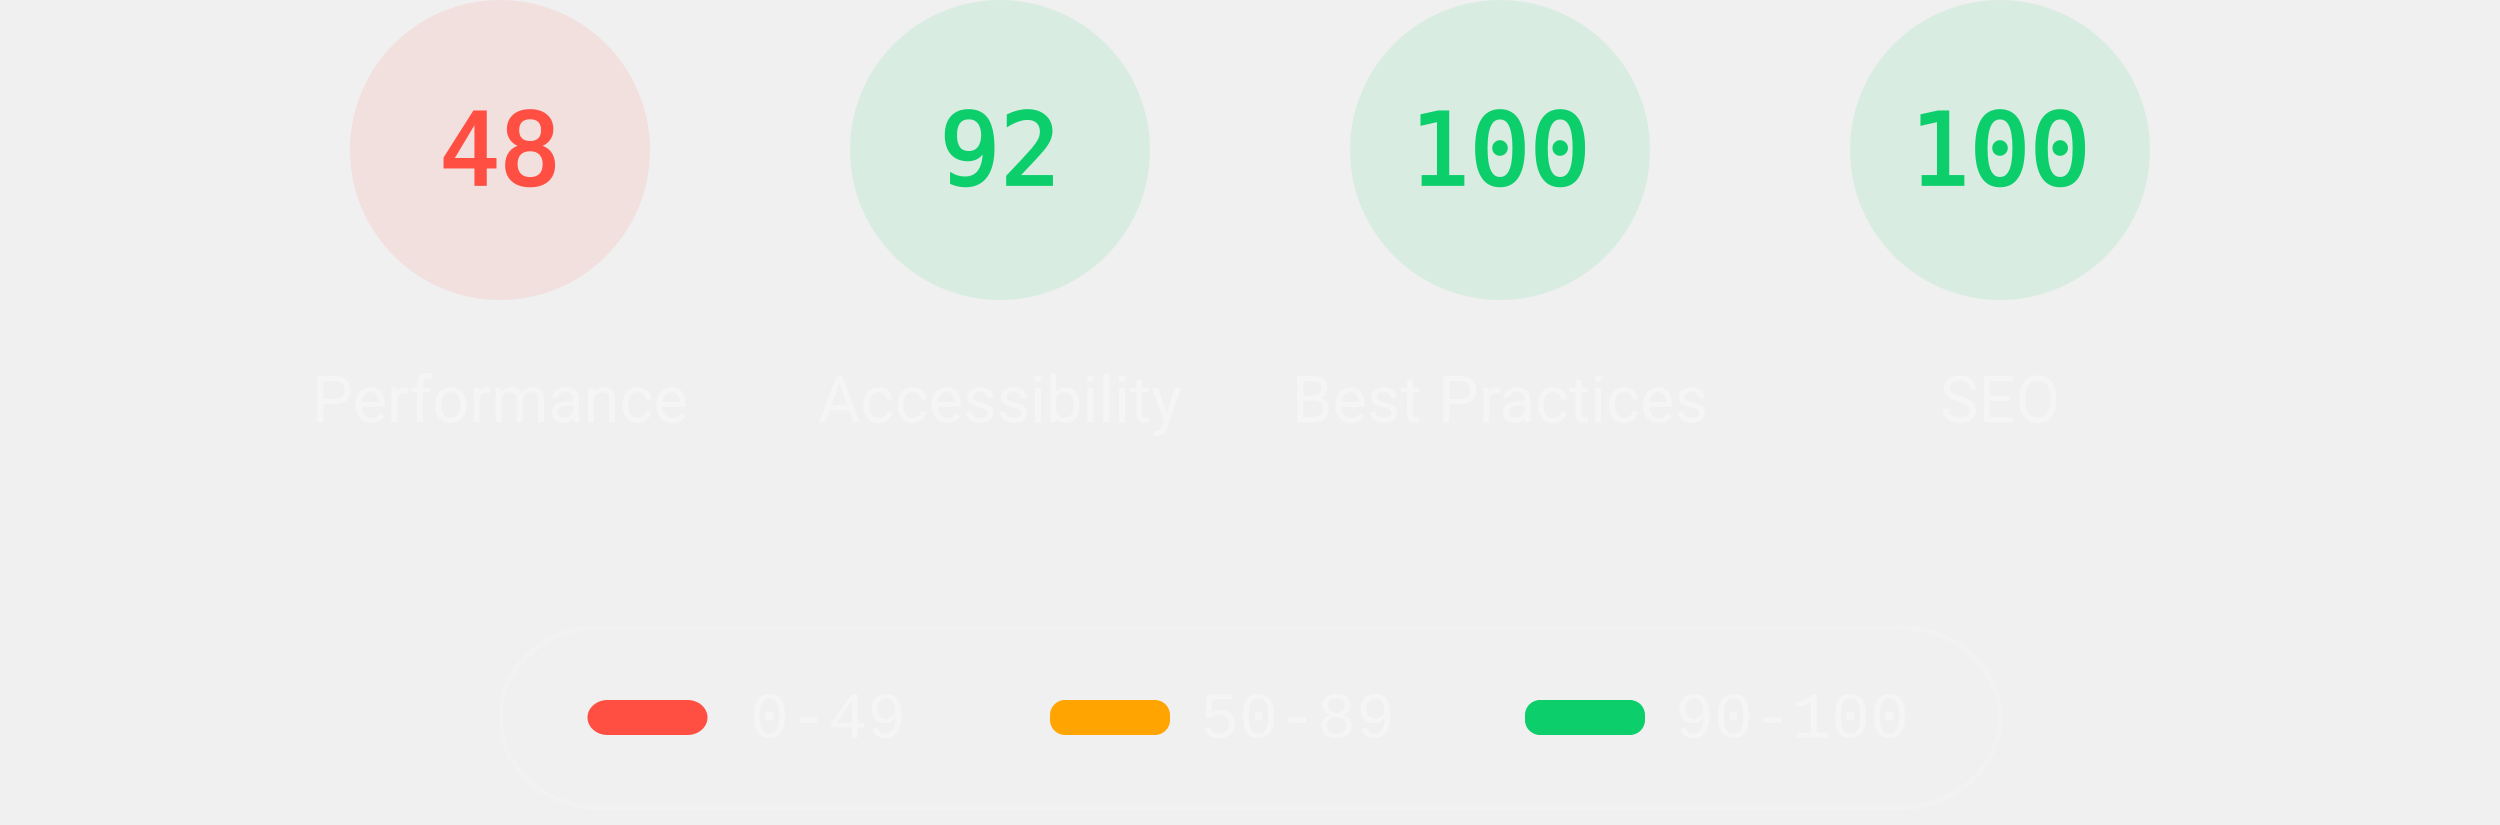
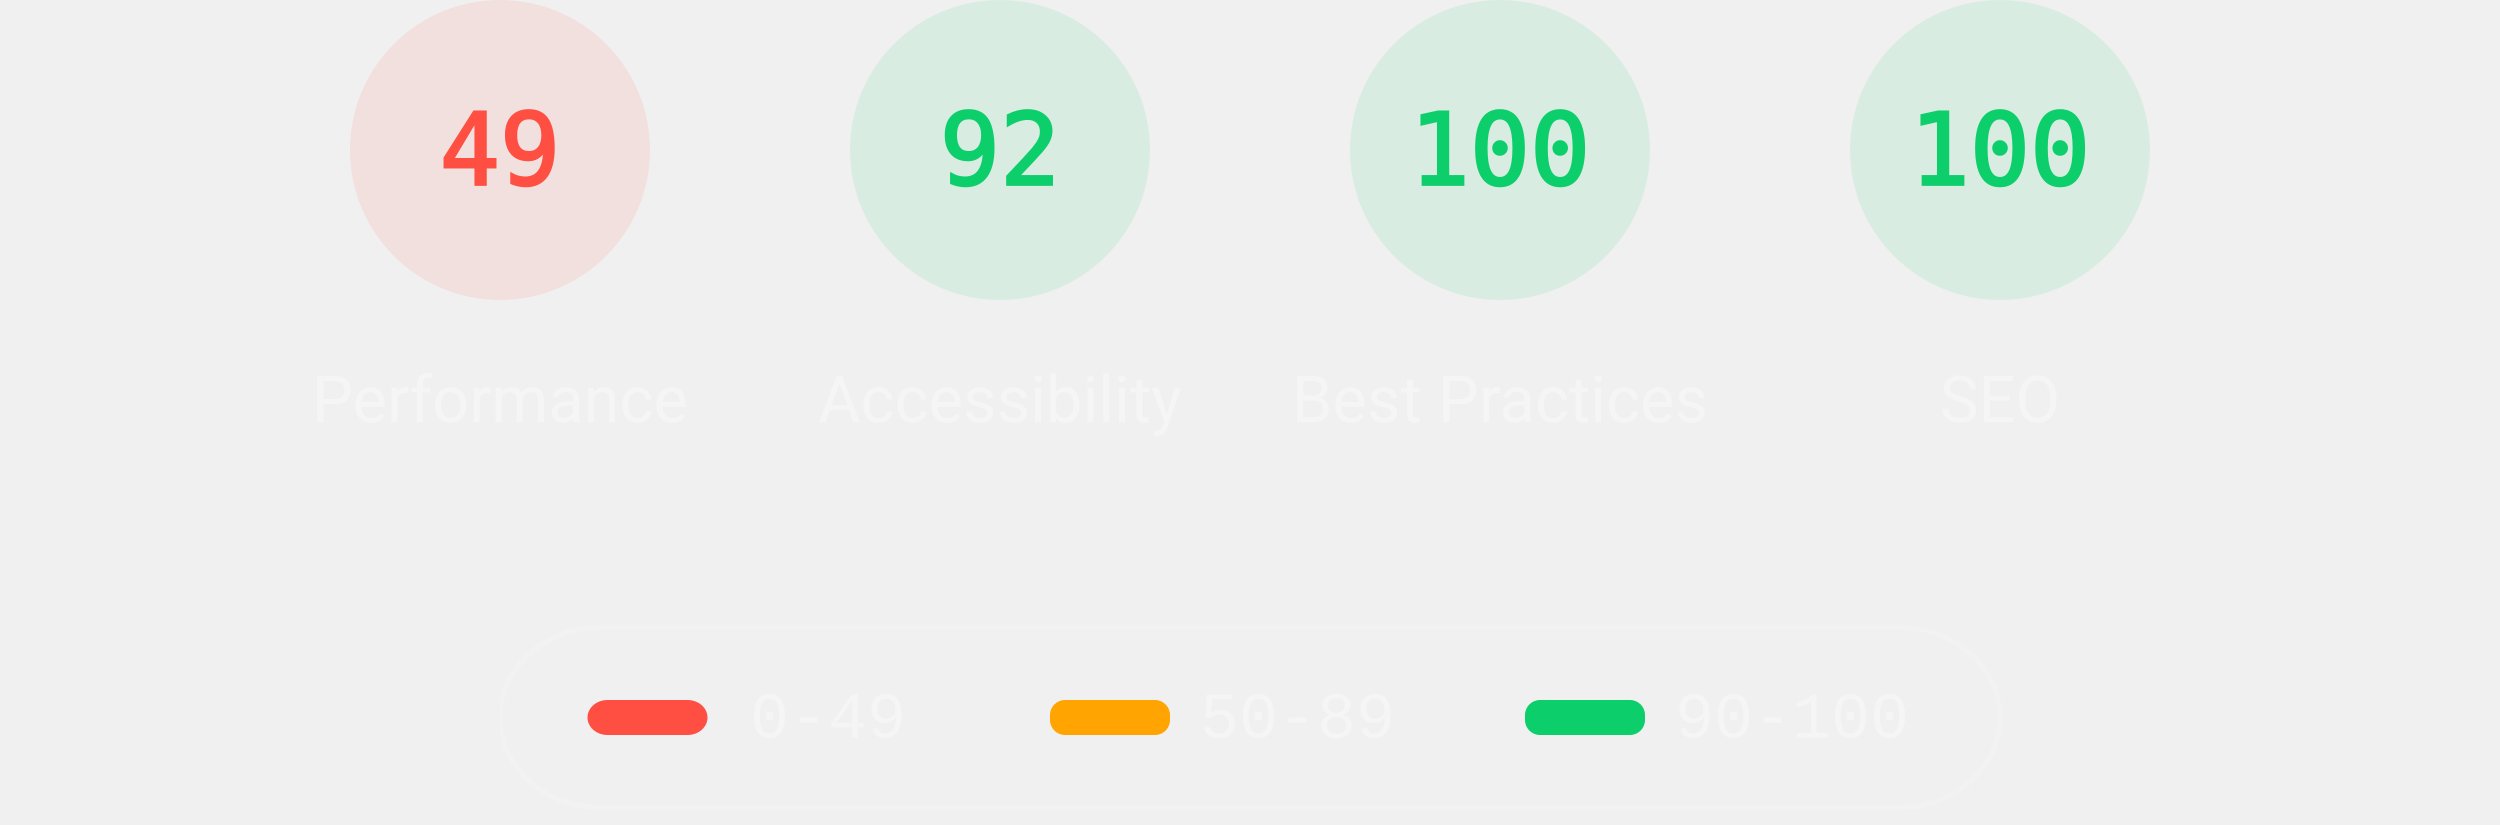
<svg xmlns="http://www.w3.org/2000/svg" class="theme--dark" fill="none" width="1000" height="330">
  <style>
			.gauge-base {
				opacity: 0.1
			}

			.gauge-arc {
				fill: none;
				animation-delay: 250ms;
				stroke-linecap: round;
				transform: rotate(-90deg);
				transform-origin: 100px 60px;
				animation: load-gauge 1s ease forwards
			}

			.guage-text {
				font-size: 40px;
				font-family: monospace;
				text-align: center
			}

			.guage-red {
				color: #ff4e42;
				fill: #ff4e42;
				stroke: #ff4e42
			}
			.guage-orange {
				color: #ffa400;
				fill: #ffa400;
				stroke: #ffa400
			}
			.guage-green {
				color: #0cce6b;
				fill: #0cce6b;
				stroke: #0cce6b
			}
			.theme--agnostic .guage-undefined {
				color: #5c5c5c;
				fill: #5c5c5c;
				stroke: #5c5c5c
			}
			.theme--light .guage-undefined {
				color: #1e1e1e;
				fill: #1e1e1e;
				stroke: #1e1e1e
			}
			.theme--dark .guage-undefined {
				color: #f5f5f5;
				fill: #f5f5f5;
				stroke: #f5f5f5
			}

			.guage-title {
				stroke: none;
				font-size: 26px;
				line-height: 26px;
				font-family: Roboto, Halvetica, Arial, sans-serif
			}
			.metric.guage-title {
				font-family: 'Courier New', Courier, monospace
			}
			.theme--agnostic .guage-title {
				color: #737373;
				fill: #737373
			}
			.theme--light .guage-title {
				color: #212121;
				fill: #212121
			}
			.theme--dark .guage-title {
				color: #f5f5f5;
				fill: #f5f5f5
			}

			@keyframes load-gauge {
				from {
					stroke-dasharray: 0 352.858
				}
			}
			.lh-gauge--pwa__disc {
				fill: #e0e0e0
			}
			.lh-gauge--pwa__logo {
				position: relative;
				fill: #b0b0b0
			}
			.lh-gauge--pwa__invisible {
				display: none
			}
			.lh-gauge--pwa__visible {
				display: inline
			}
			.guage-invisible {
				display: none
			}
			.lh-gauge--pwa__logo--primary-color {
				fill: #304ffe
			}
			.theme--agnostic .lh-gauge--pwa__logo--secondary-color {
				fill: #787878
			}
			.theme--light .lh-gauge--pwa__logo--secondary-color {
				fill: #3d3d3d
			}
			.theme--dark .lh-gauge--pwa__logo--secondary-color {
				fill: #d8b6b6
			}
			.theme--light #svg_2 {
				stroke: #00000022
			}
			.theme--agnostic #svg_2 {
				stroke: #616161
			}
			.theme--light #svg_2 {
				stroke: #00000022
			}
			.theme--dark #svg_2 {
				stroke: #f5f5f566
			}
		</style>
  <svg class="guage-div guage-perf guage-red" viewBox="0 0 200 200" width="200" height="200" x="100" y="0">
    <circle class="gauge-base" r="56" cx="100" cy="60" stroke-width="8" />
-     <circle class="gauge-arc guage-arc-1" r="56" cx="100" cy="60" stroke-width="8" style="stroke-dasharray: 168.892, 351.858;" />
-     <text class="guage-text" x="100px" y="60px" alignment-baseline="central" dominant-baseline="central" text-anchor="middle">48</text>
+     <circle class="gauge-arc guage-arc-1" r="56" cx="100" cy="60" stroke-width="8" style="stroke-dasharray: 172.41, 351.858;" />
+     <text class="guage-text" x="100px" y="60px" alignment-baseline="central" dominant-baseline="central" text-anchor="middle">49</text>
    <text class="guage-title" x="100px" y="160px" alignment-baseline="central" dominant-baseline="central" text-anchor="middle">Performance</text>
  </svg>
  <svg class="guage-div guage-acc guage-green" viewBox="0 0 200 200" width="200" height="200" x="300" y="0">
    <circle class="gauge-base" r="56" cx="100" cy="60" stroke-width="8" />
    <circle class="gauge-arc guage-arc-2" r="56" cx="100" cy="60" stroke-width="8" style="stroke-dasharray: 323.709, 351.858;" />
    <text class="guage-text" x="100px" y="60px" alignment-baseline="central" dominant-baseline="central" text-anchor="middle">92</text>
    <text class="guage-title" x="100px" y="160px" alignment-baseline="central" dominant-baseline="central" text-anchor="middle">Accessibility</text>
  </svg>
  <svg class="guage-div guage-best guage-green" viewBox="0 0 200 200" width="200" height="200" x="500" y="0">
    <circle class="gauge-base" r="56" cx="100" cy="60" stroke-width="8" />
    <circle class="gauge-arc guage-arc-3" r="56" cx="100" cy="60" stroke-width="8" style="stroke-dasharray: 351.858, 351.858;" />
    <text class="guage-text" x="100px" y="60px" alignment-baseline="central" dominant-baseline="central" text-anchor="middle">100</text>
    <text class="guage-title" x="100px" y="160px" alignment-baseline="central" dominant-baseline="central" text-anchor="middle">Best Practices</text>
  </svg>
  <svg class="guage-div guage-seo guage-green" viewBox="0 0 200 200" width="200" height="200" x="700" y="0">
    <circle class="gauge-base" r="56" cx="100" cy="60" stroke-width="8" />
    <circle class="gauge-arc guage-arc-4" r="56" cx="100" cy="60" stroke-width="8" style="stroke-dasharray: 351.858, 351.858;" />
    <text class="guage-text" x="100px" y="60px" alignment-baseline="central" dominant-baseline="central" text-anchor="middle">100</text>
    <text class="guage-title" x="100px" y="160px" alignment-baseline="central" dominant-baseline="central" text-anchor="middle">SEO</text>
  </svg>
  <svg class="guage-div guage-pwa guage-invisible" viewBox="0 0 200 200" width="200" height="200" x="900" y="0">
    <svg viewBox="0 0 60 60" width="112" height="112" x="44" y="4">
      <defs>
        <linearGradient id="lh-gauge--pwa__check-circle__gradient-0" x1="50%" y1="0%" x2="50%" y2="100%">
          <stop stop-color="#00C852" offset="0%" />
          <stop stop-color="#009688" offset="100%" />
        </linearGradient>
        <linearGradient id="lh-gauge--pwa__installable__shadow-gradient-0" x1="76.056%" x2="24.111%" y1="82.995%" y2="24.735%">
          <stop stop-color="#A5D6A7" offset="0%" />
          <stop stop-color="#80CBC4" offset="100%" />
        </linearGradient>
        <linearGradient id="lh-gauge--pwa__fast-reliable__shadow-gradient-0" x1="76.056%" y1="82.995%" x2="25.678%" y2="26.493%">
          <stop stop-color="#64B5F6" offset="0%" />
          <stop stop-color="#2979FF" offset="100%" />
        </linearGradient>
        <g id="lh-gauge--pwa__fast-reliable-badge-0">
          <circle fill="#FFFFFF" cx="10" cy="10" r="10" />
          <path fill="#304FFE" d="M10 3.58l5.25 2.34v3.5c0 3.23-2.24 6.26-5.25 7-3.01-.74-5.25-3.77-5.25-7v-3.5L10 3.58zm-.47 10.74l2.76-4.83.03-.07c.04-.08 0-.24-.22-.24h-1.64l.47-3.26h-.47l-2.7 4.77c-.02.01.05-.1-.04.05-.09.16-.1.31.18.31h1.63l-.47 3.27h.47z" />
        </g>
        <g id="lh-gauge--pwa__installable-badge-0">
          <circle fill="#FFFFFF" cx="10" cy="10" r="10" />
          <path fill="#009688" d="M10 4.167A5.835 5.835 0 0 0 4.167 10 5.835 5.835 0 0 0 10 15.833 5.835 5.835 0 0 0 15.833 10 5.835 5.835 0 0 0 10 4.167zm2.917 6.416h-2.334v2.334H9.417v-2.334H7.083V9.417h2.334V7.083h1.166v2.334h2.334v1.166z" />
        </g>
      </defs>
      <g stroke="none" fill-rule="nonzero">
        <circle class="lh-gauge--pwa__disc" cx="30" cy="30" r="30" />
        <g class="lh-gauge--pwa__logo">
          <path d="M35.66 19.39l.7-1.75h2L37.4 15 38.6 12l3.4 9h-2.51l-.58-1.61z" />
          <path d="M33.52 21l3.65-9h-2.42l-2.5 5.82L30.5 12h-1.86l-1.9 5.82-1.35-2.65-1.21 3.72L25.4 21h2.38l1.72-5.2 1.64 5.2z" />
          <path fill-rule="nonzero" d="M20.3 17.91h1.48c.45 0 .85-.05 1.2-.15l.39-1.18 1.07-3.3a2.64 2.64 0 0 0-.28-.37c-.55-.6-1.36-.91-2.42-.91H18v9h2.3V17.9zm1.96-3.84c.22.22.33.5.33.87 0 .36-.1.65-.29.87-.2.23-.59.35-1.15.35h-.86v-2.41h.87c.52 0 .89.1 1.1.32z" />
        </g>
        <rect class="lh-gauge--pwa__component lh-gauge--pwa__na-line lh-gauge--pwa__invisible" fill="#FFFFFF" x="20" y="32" width="20" height="4" rx="2" />
        <g class="lh-gauge--pwa__component lh-gauge--pwa__fast-reliable-badge lh-gauge--pwa__invisible" transform="translate(20, 29)">
          <path fill="url(#lh-gauge--pwa__fast-reliable__shadow-gradient-0)" d="M33.63 19.49A30 30 0 0 1 16.2 30.36L3 17.14 17.14 3l16.49 16.49z" />
          <use href="#lh-gauge--pwa__fast-reliable-badge-0" />
        </g>
        <g class="lh-gauge--pwa__component lh-gauge--pwa__installable-badge lh-gauge--pwa__invisible" transform="translate(20, 29)">
          <path fill="url(#lh-gauge--pwa__installable__shadow-gradient-0)" d="M33.629 19.487c-4.272 5.453-10.391 9.39-17.415 10.869L3 17.142 17.142 3 33.63 19.487z" />
          <use href="#lh-gauge--pwa__installable-badge-0" />
        </g>
        <g class="lh-gauge--pwa__component lh-gauge--pwa__fast-reliable-installable-badges lh-gauge--pwa__invisible">
          <g transform="translate(8, 29)">
            <path fill="url(#lh-gauge--pwa__fast-reliable__shadow-gradient-0)" d="M16.321 30.463L3 17.143 17.142 3l22.365 22.365A29.864 29.864 0 0 1 22 31c-1.942 0-3.84-.184-5.679-.537z" />
            <use href="#lh-gauge--pwa__fast-reliable-badge-0" />
          </g>
          <g transform="translate(32, 29)">
            <path fill="url(#lh-gauge--pwa__installable__shadow-gradient-0)" d="M25.982 11.84a30.107 30.107 0 0 1-13.08 15.203L3 17.143 17.142 3l8.84 8.84z" />
            <use href="#lh-gauge--pwa__installable-badge-0" />
          </g>
        </g>
        <g class="lh-gauge--pwa__component lh-gauge--pwa__check-circle lh-gauge--pwa__invisible" transform="translate(18, 28)">
          <circle fill="#FFFFFF" cx="12" cy="12" r="12" />
          <path fill="url(#lh-gauge--pwa__check-circle__gradient-0)" d="M12 2a10 10 0 1 0 0 20 10 10 0 0 0 0-20zm-2 15l-5-5 1.41-1.41L10 14.17l7.59-7.59L19 8l-9 9z" />
        </g>
      </g>
    </svg>
    <text class="guage-title" y="160px" alignment-baseline="central" dominant-baseline="central" text-anchor="middle">
      <tspan x="100px" dy="-6px">Progressive</tspan>
      <tspan x="100px" dy="30px">Web App</tspan>
    </text>
  </svg>
  <svg width="604" height="76" x="200" y="250">
    <g>
      <rect fill="none" id="canvas_background" height="80" width="604" y="-1" x="-1" />
      <g display="none" overflow="visible" y="0" x="0" height="100%" width="100%" id="canvasGrid">
        <rect fill="url(#gridpattern)" stroke-width="0" y="0" x="0" height="100%" width="100%" />
      </g>
    </g>
    <g>
      <rect fill-opacity="0" stroke-width="2" rx="40" id="svg_2" height="72" width="600" y="1" x="0" fill="#000000" />
      <rect stroke="#000" rx="8" id="svg_3" height="14" width="48" y="30" x="35" stroke-opacity="null" stroke-width="0" fill="#ff4e42" />
      <rect stroke="#000" rx="6" id="svg_4" height="14" width="48" y="30" x="220" stroke-opacity="null" stroke-width="0" fill="#ffa400" />
      <rect stroke="#000" rx="6" id="svg_5" height="14" width="48" y="30" x="410" stroke-opacity="null" stroke-width="0" fill="#0cce6b" />
      <text class="metric guage-title" xml:space="preserve" text-anchor="start" font-size="26" id="svg_6" y="45" x="100" stroke-opacity="null" stroke-width="0" stroke="#000">0-49</text>
      <text class="metric guage-title" xml:space="preserve" text-anchor="start" font-size="26" id="svg_7" y="45" x="280" stroke-opacity="null" stroke-width="0" stroke="#000">50-89</text>
      <text class="metric guage-title" xml:space="preserve" text-anchor="start" font-size="26" id="svg_8" y="45" x="470" stroke-opacity="null" stroke-width="0" stroke="#000">90-100</text>
    </g>
  </svg>
</svg>
